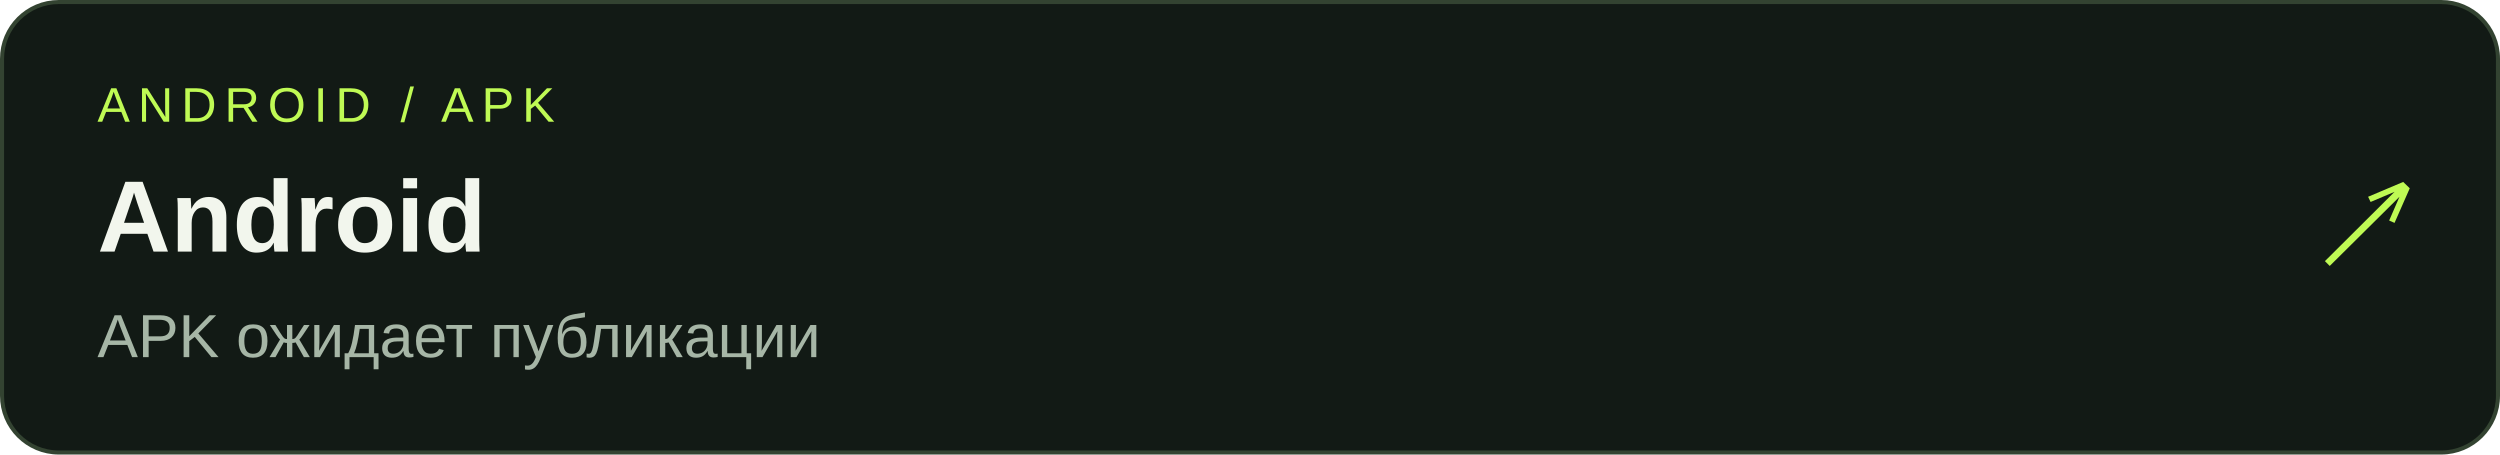
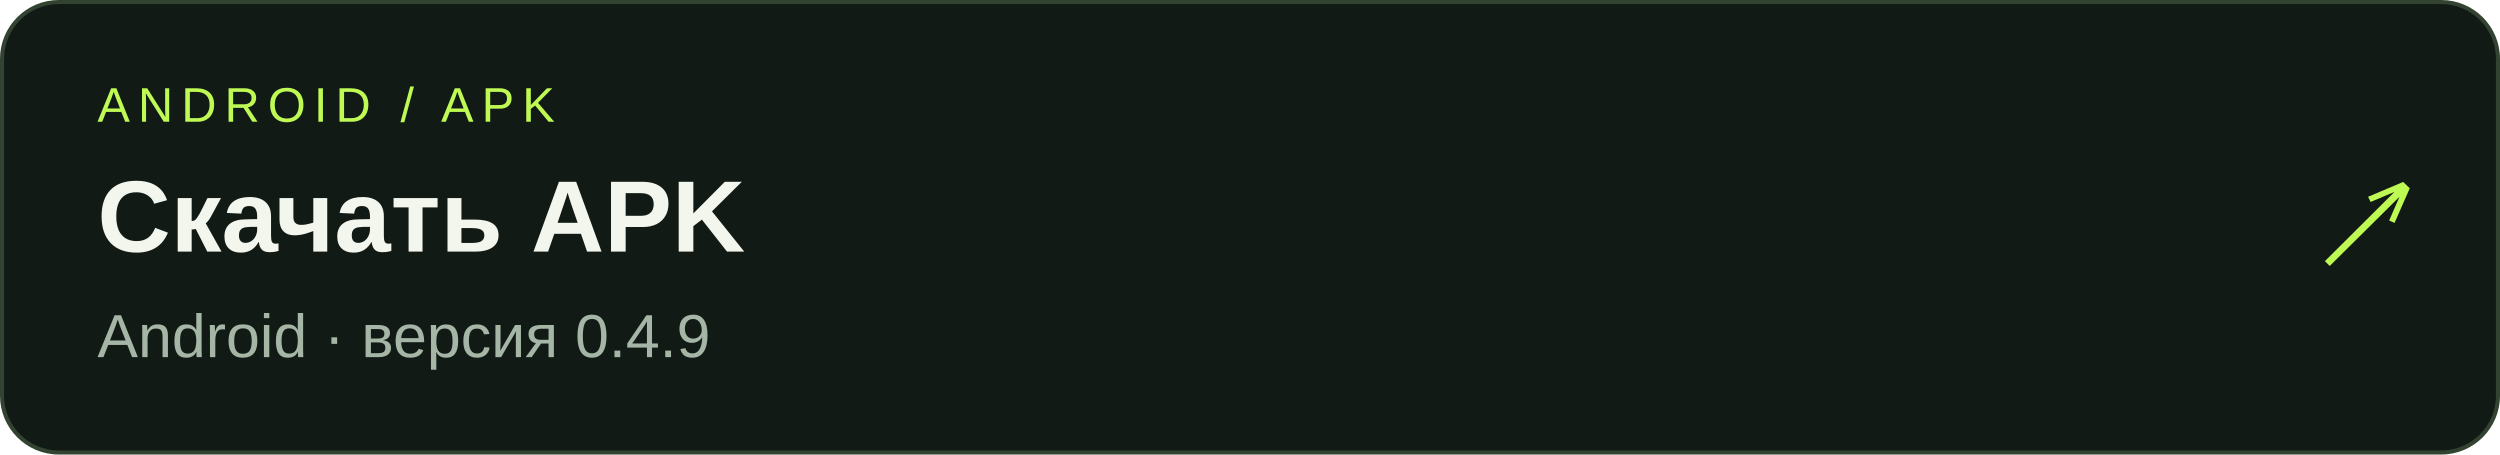
<svg xmlns="http://www.w3.org/2000/svg" width="616" height="112" viewBox="0 0 616 112">
  <rect x=".5" y=".5" width="615" height="111" rx="14" fill="#121a15" stroke="#334331" />
  <g font-family="Arial,Helvetica,sans-serif">
    <text x="24" y="30" font-size="12" fill="#bffa54" letter-spacing="2">ANDROID / APK</text>
-     <text x="24" y="62" font-size="25" font-weight="700" fill="#f2f6ed">Android</text>
-     <text x="24" y="88" font-size="15" fill="#a6b6a6">APK ожидает публикации</text>
+     <text x="24" y="62" font-size="25" font-weight="700" fill="#f2f6ed">Скачать APK</text>
+     <text x="24" y="88" font-size="15" fill="#a6b6a6">Android · версия 0.4.9</text>
    <text x="573" y="64" font-size="29" fill="#bffa54">↗</text>
  </g>
</svg>
